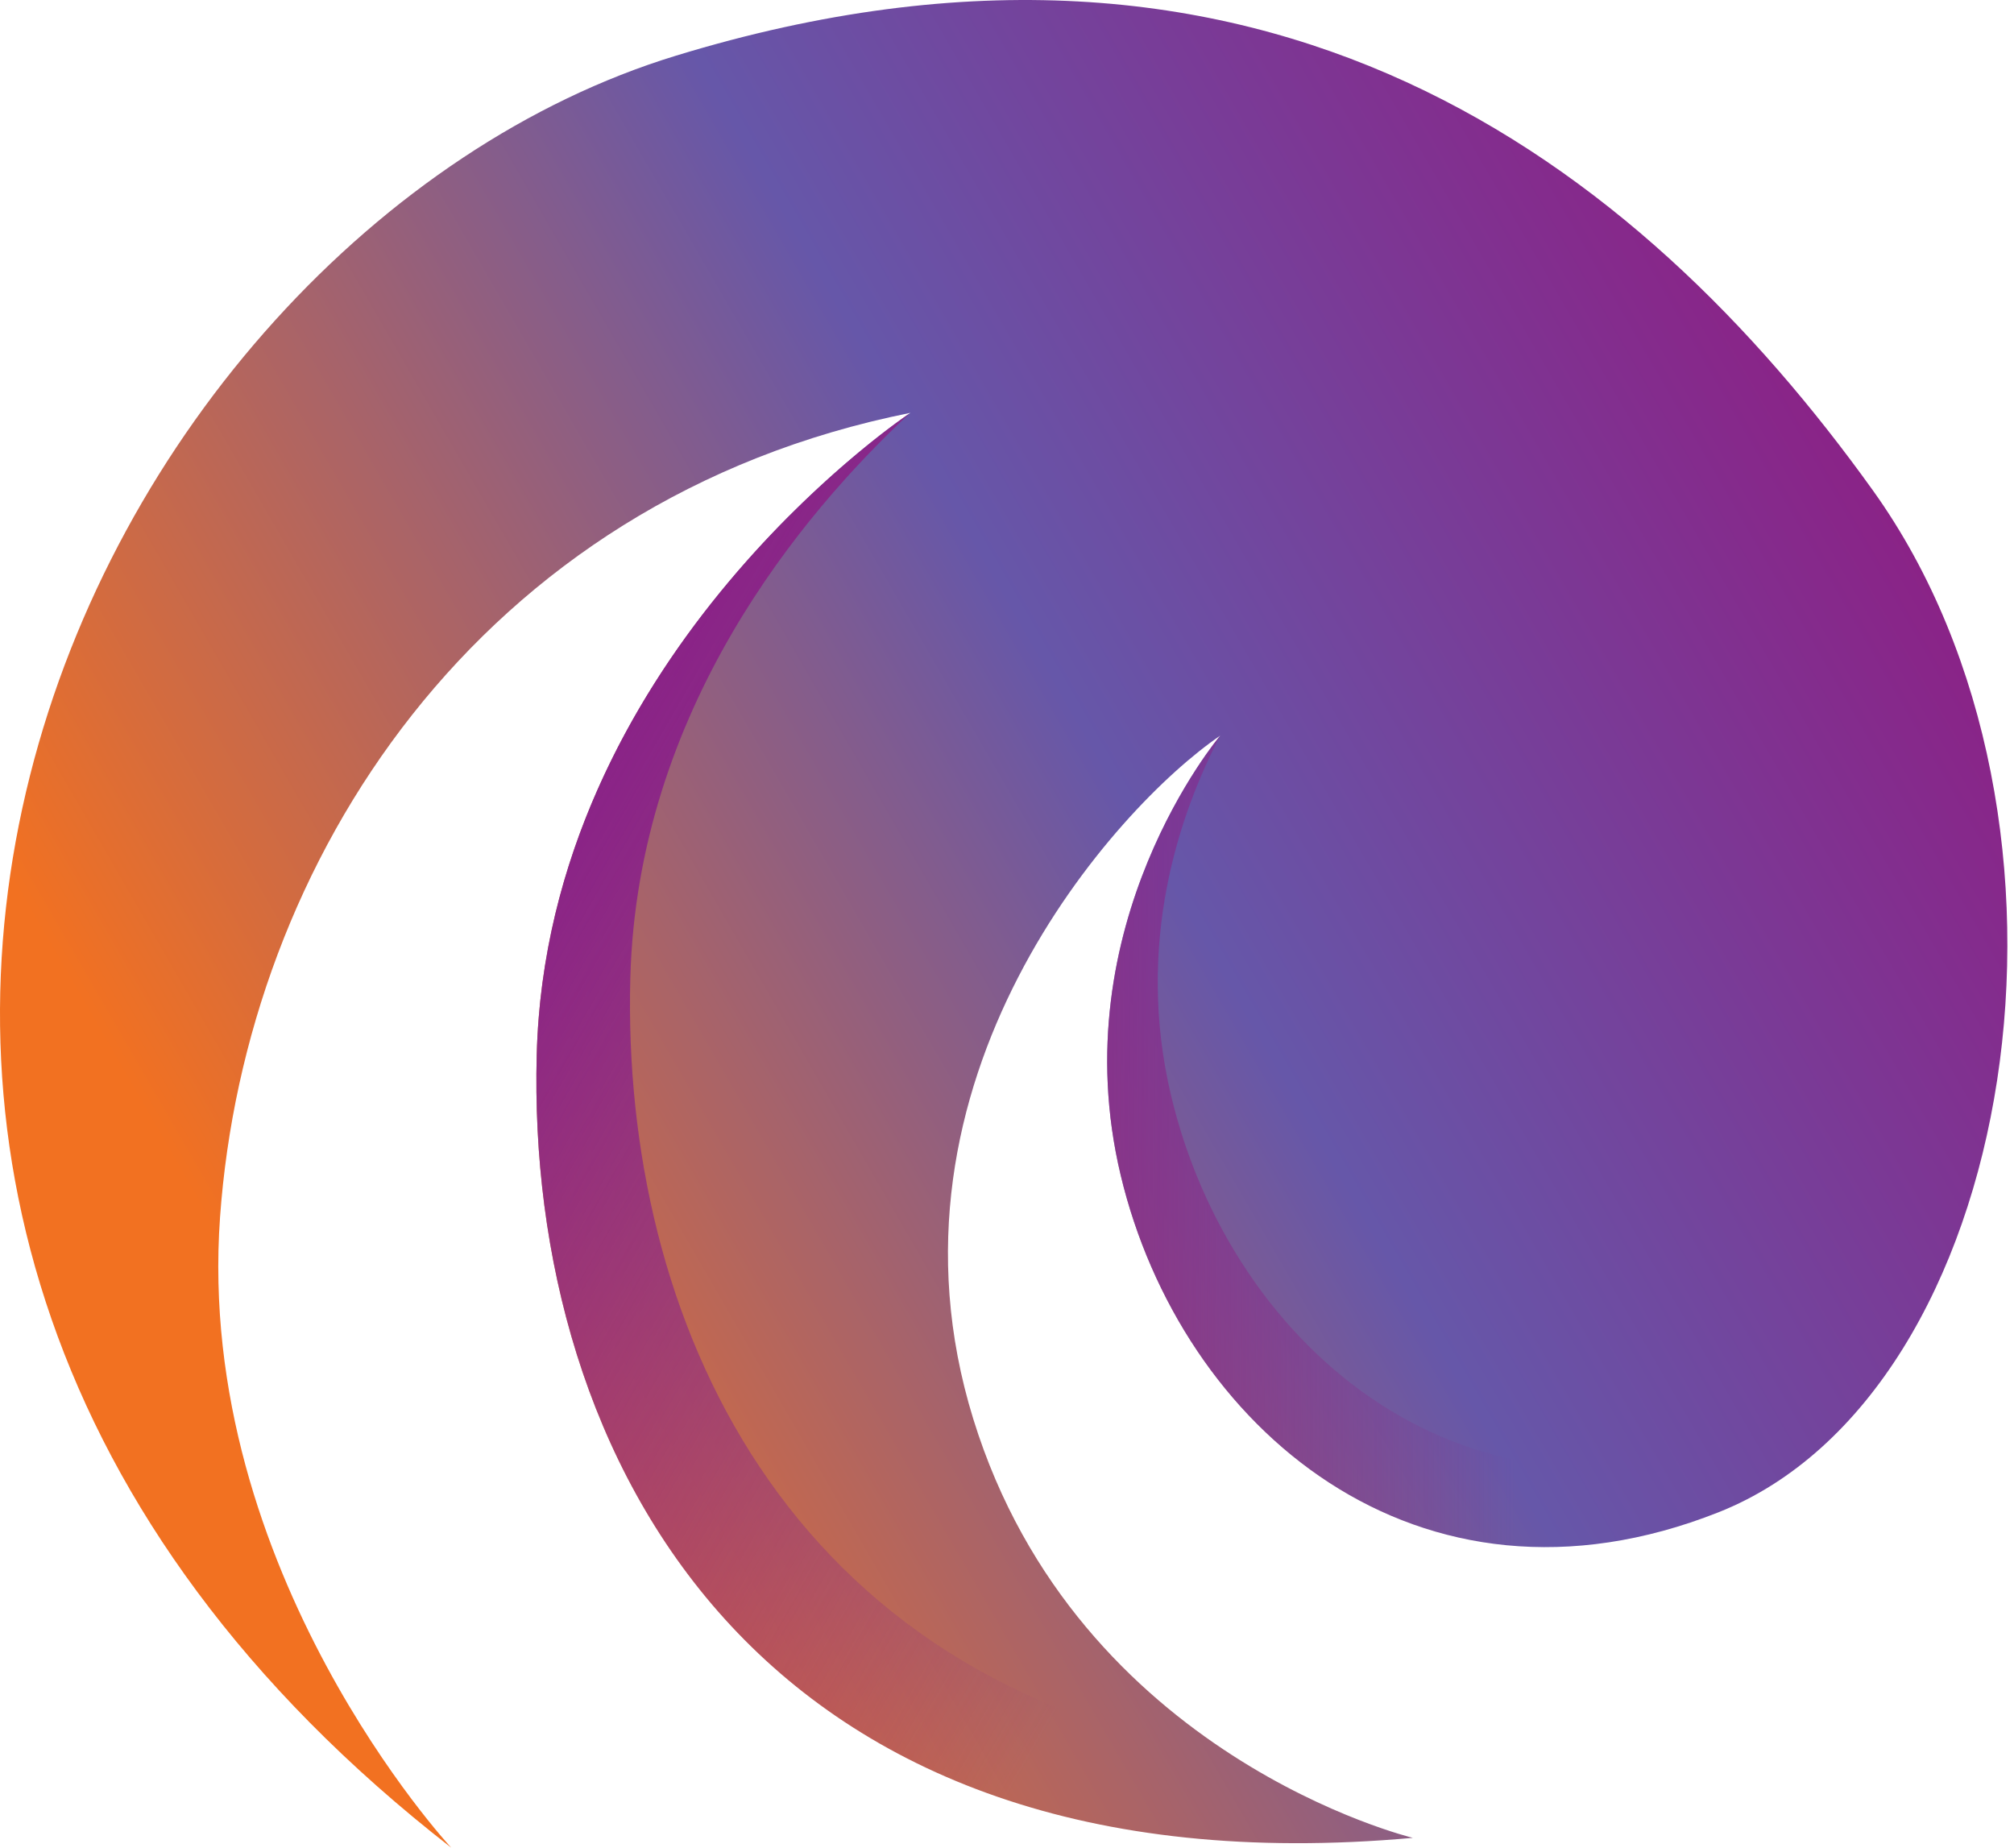
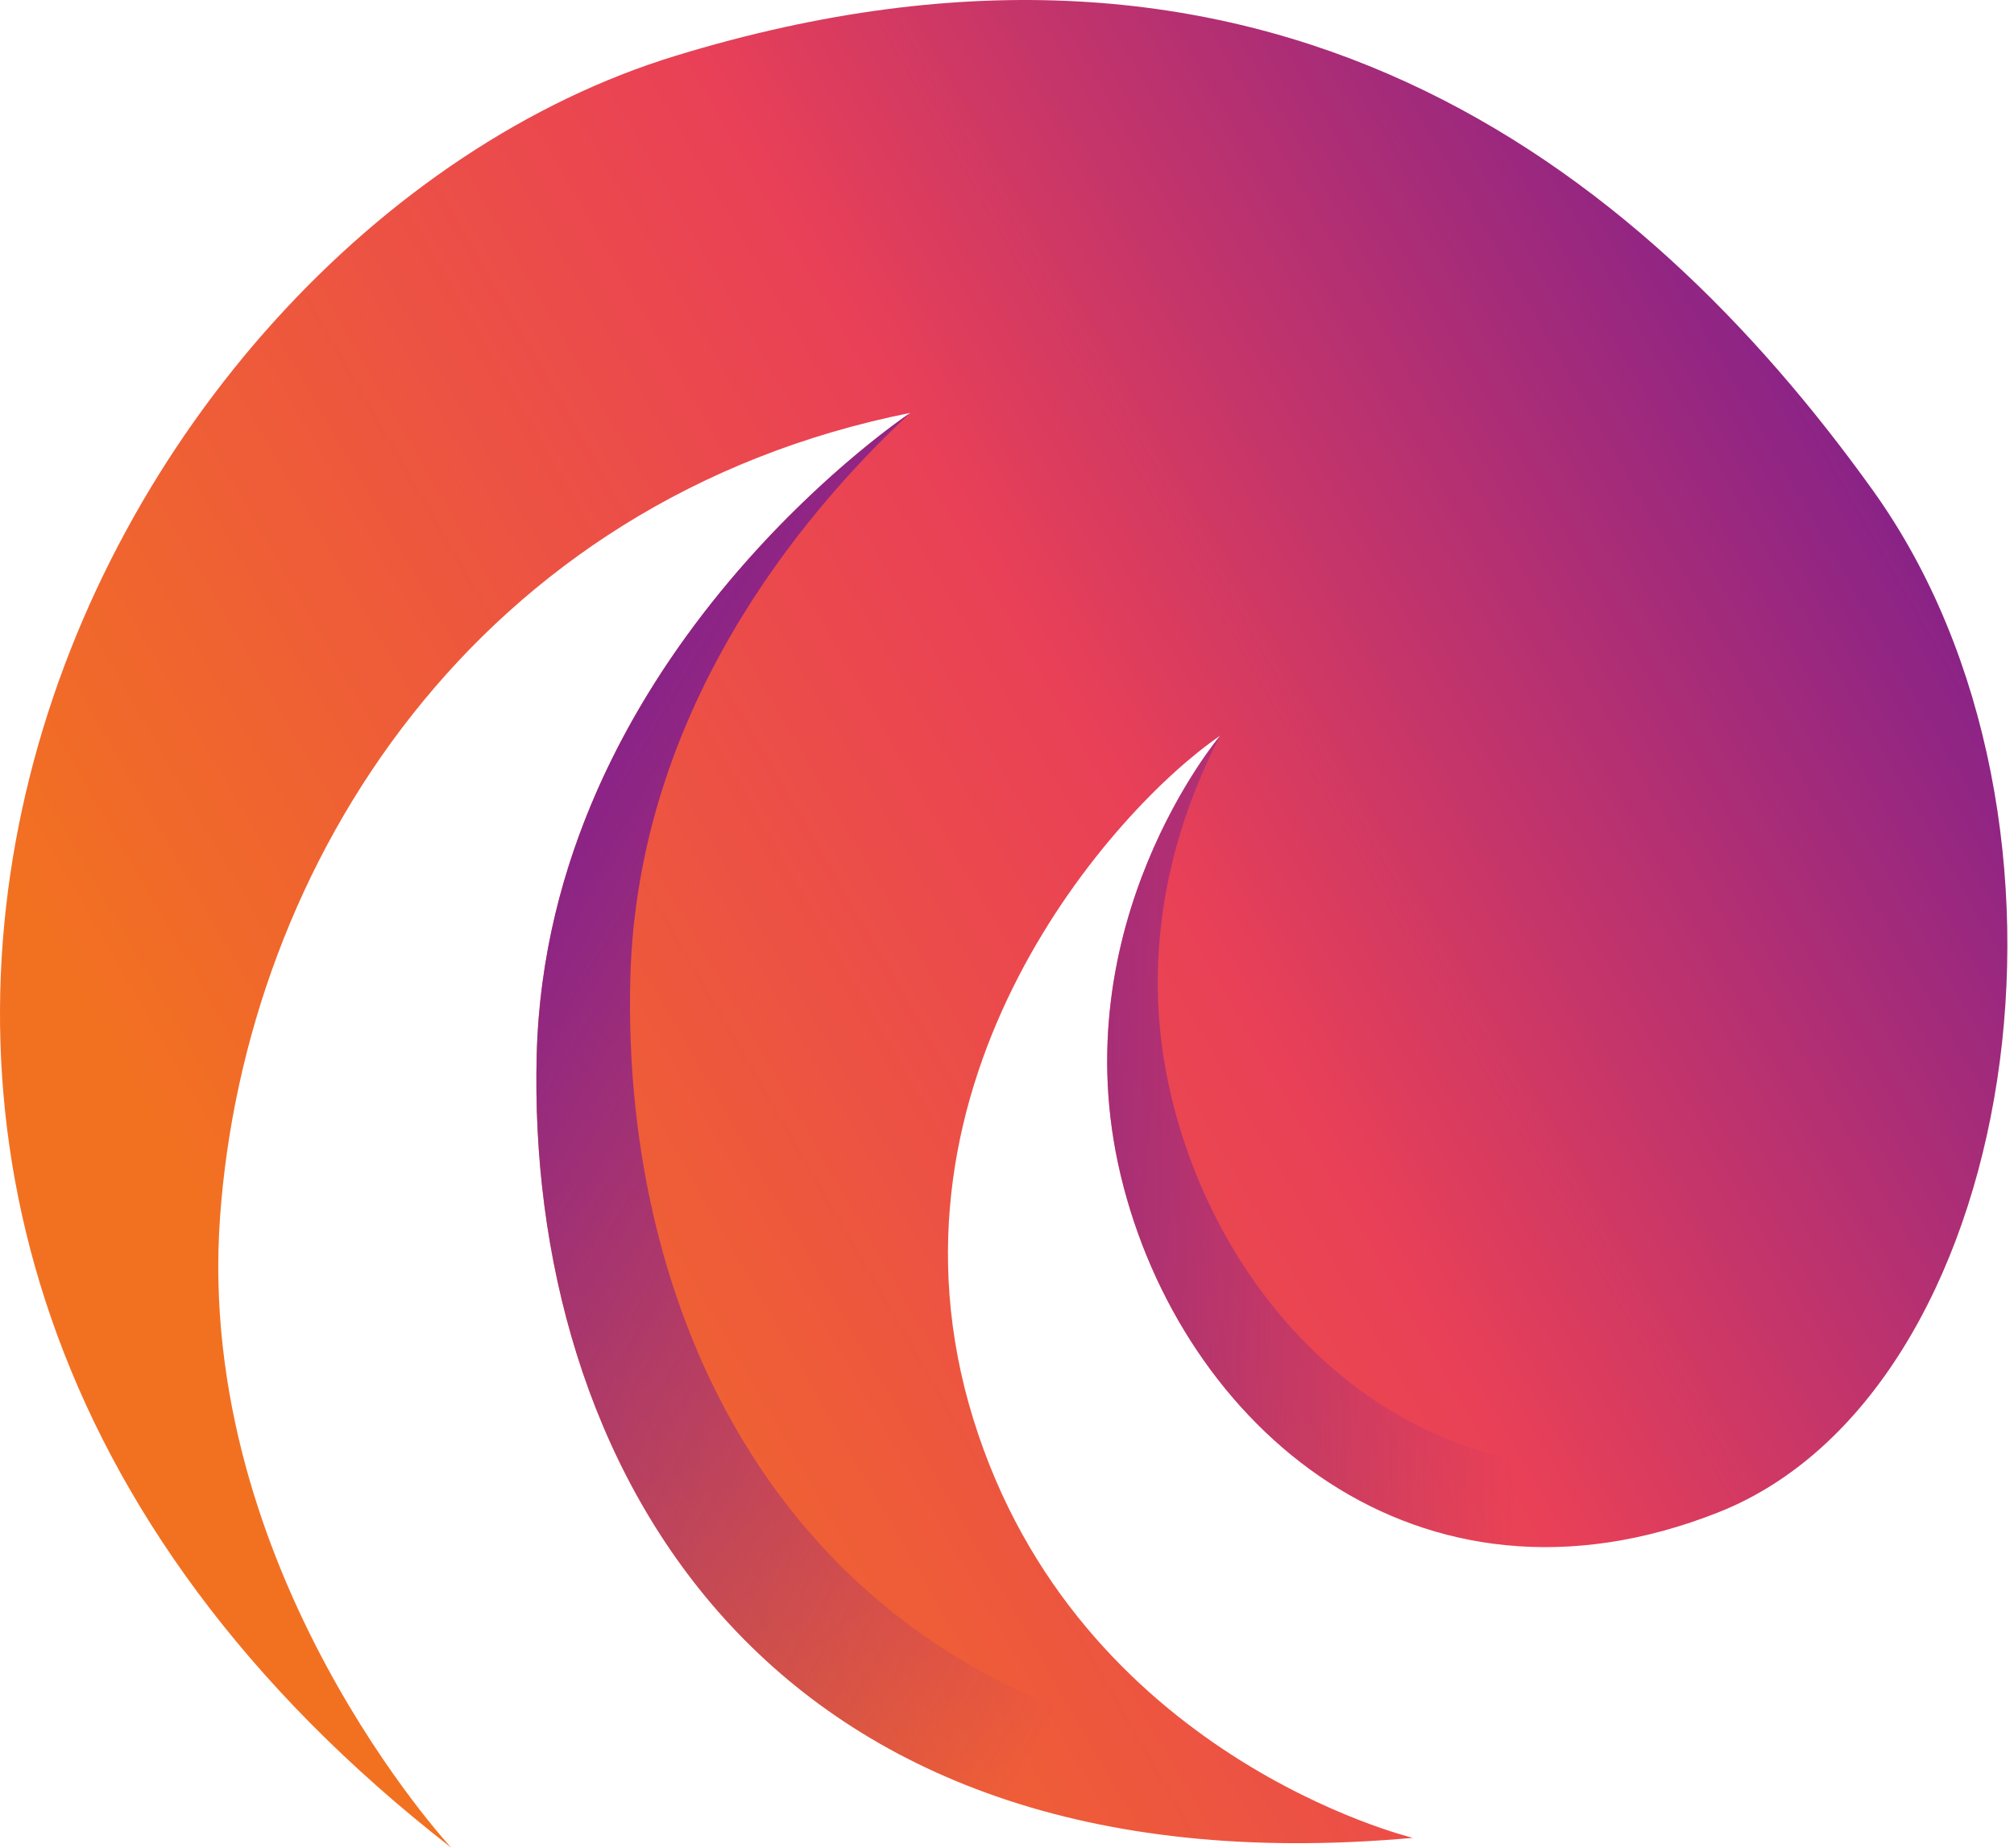
<svg xmlns="http://www.w3.org/2000/svg" width="109" height="100" viewBox="0 0 109 100" fill="none">
  <path d="M66.039 39.816C66.039 39.816 57.405 50.002 60.653 63.605C63.901 77.207 76.713 88.299 93.004 81.85C109.295 75.4 114.146 44.382 101.369 26.55C88.592 8.717 68.416 -6.725 36.566 3.019C4.716 12.762 -20.728 64.885 24.419 100C24.419 100 10.538 85.072 11.909 65.877C13.28 46.681 25.849 27.029 49.272 22.345C49.272 22.345 29.619 35.37 29.048 57.079C28.477 78.788 40.931 102.668 76.465 99.469C76.465 99.469 58.336 95.107 52.674 76.796C47.012 58.484 60.369 43.675 66.039 39.816Z" fill="url(#paint0_linear_309_5077)" />
  <path d="M76.465 99.468C40.931 102.668 28.477 78.788 29.048 57.078C29.605 35.879 48.361 22.96 49.24 22.366C43.376 27.828 34.495 38.448 34.114 52.937C33.631 71.288 42.454 91.189 66.657 94.976C71.912 98.373 76.465 99.468 76.465 99.468Z" fill="url(#paint1_linear_309_5077)" />
  <path d="M104.078 71.08C101.432 76.105 97.692 79.996 93.004 81.85C76.713 88.299 63.901 77.207 60.653 63.605C57.426 50.093 65.925 39.949 66.037 39.816C66.038 39.815 66.038 39.815 66.038 39.815C63.838 44.036 61.411 51.052 63.389 59.333C66.637 72.935 79.448 84.028 95.74 77.579C98.991 76.291 101.788 74.025 104.078 71.08Z" fill="url(#paint2_linear_309_5077)" />
  <defs>
    <linearGradient id="paint0_linear_309_5077" x1="6.414" y1="79.552" x2="100.721" y2="25.104" gradientUnits="userSpaceOnUse">
      <stop offset="0.1" stop-color="#F27121" />
-       <stop offset="0.6" stop-color="#6657a9" />
+       <stop offset="0.6" stop-color="#E94057" />
      <stop offset="1" stop-color="#8A2387" />
    </linearGradient>
    <linearGradient id="paint1_linear_309_5077" x1="29.38" y1="47.37" x2="87.252" y2="80.783" gradientUnits="userSpaceOnUse">
      <stop offset="2.42203e-07" stop-color="#8A2387" />
      <stop offset="0.7" stop-color="#8A2387" stop-opacity="0" />
    </linearGradient>
    <linearGradient id="paint2_linear_309_5077" x1="59.922" y1="61.775" x2="104.078" y2="61.775" gradientUnits="userSpaceOnUse">
      <stop stop-color="#8A2387" stop-opacity="0.7" />
      <stop offset="0.5" stop-color="#8A2387" stop-opacity="0" />
    </linearGradient>
  </defs>
</svg>
